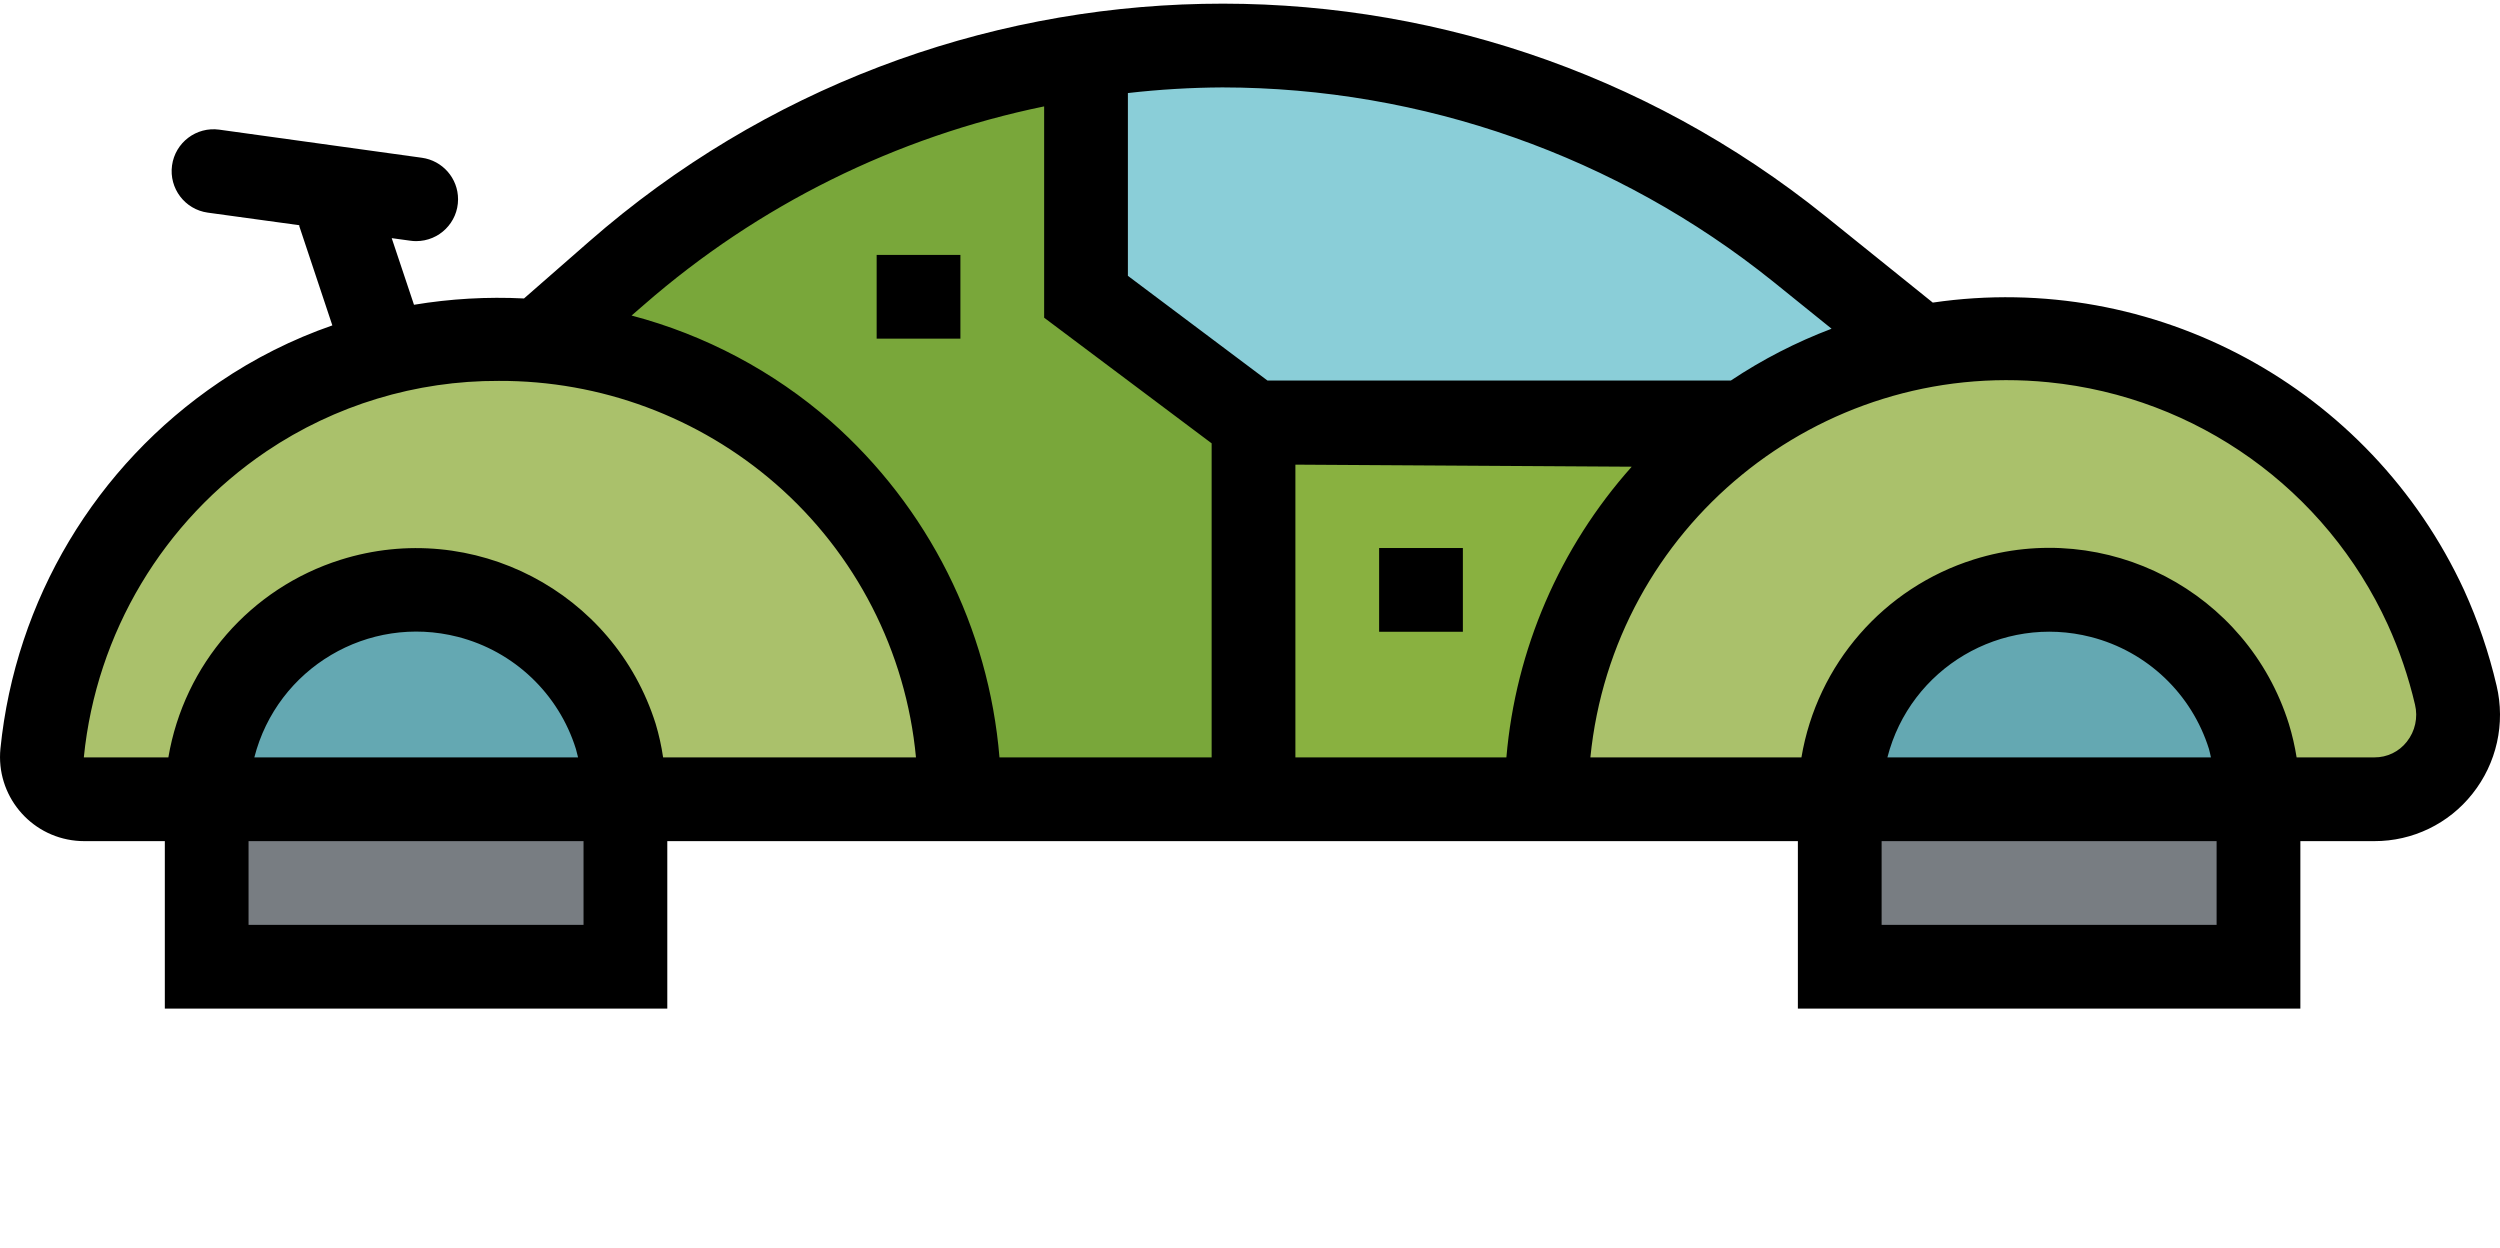
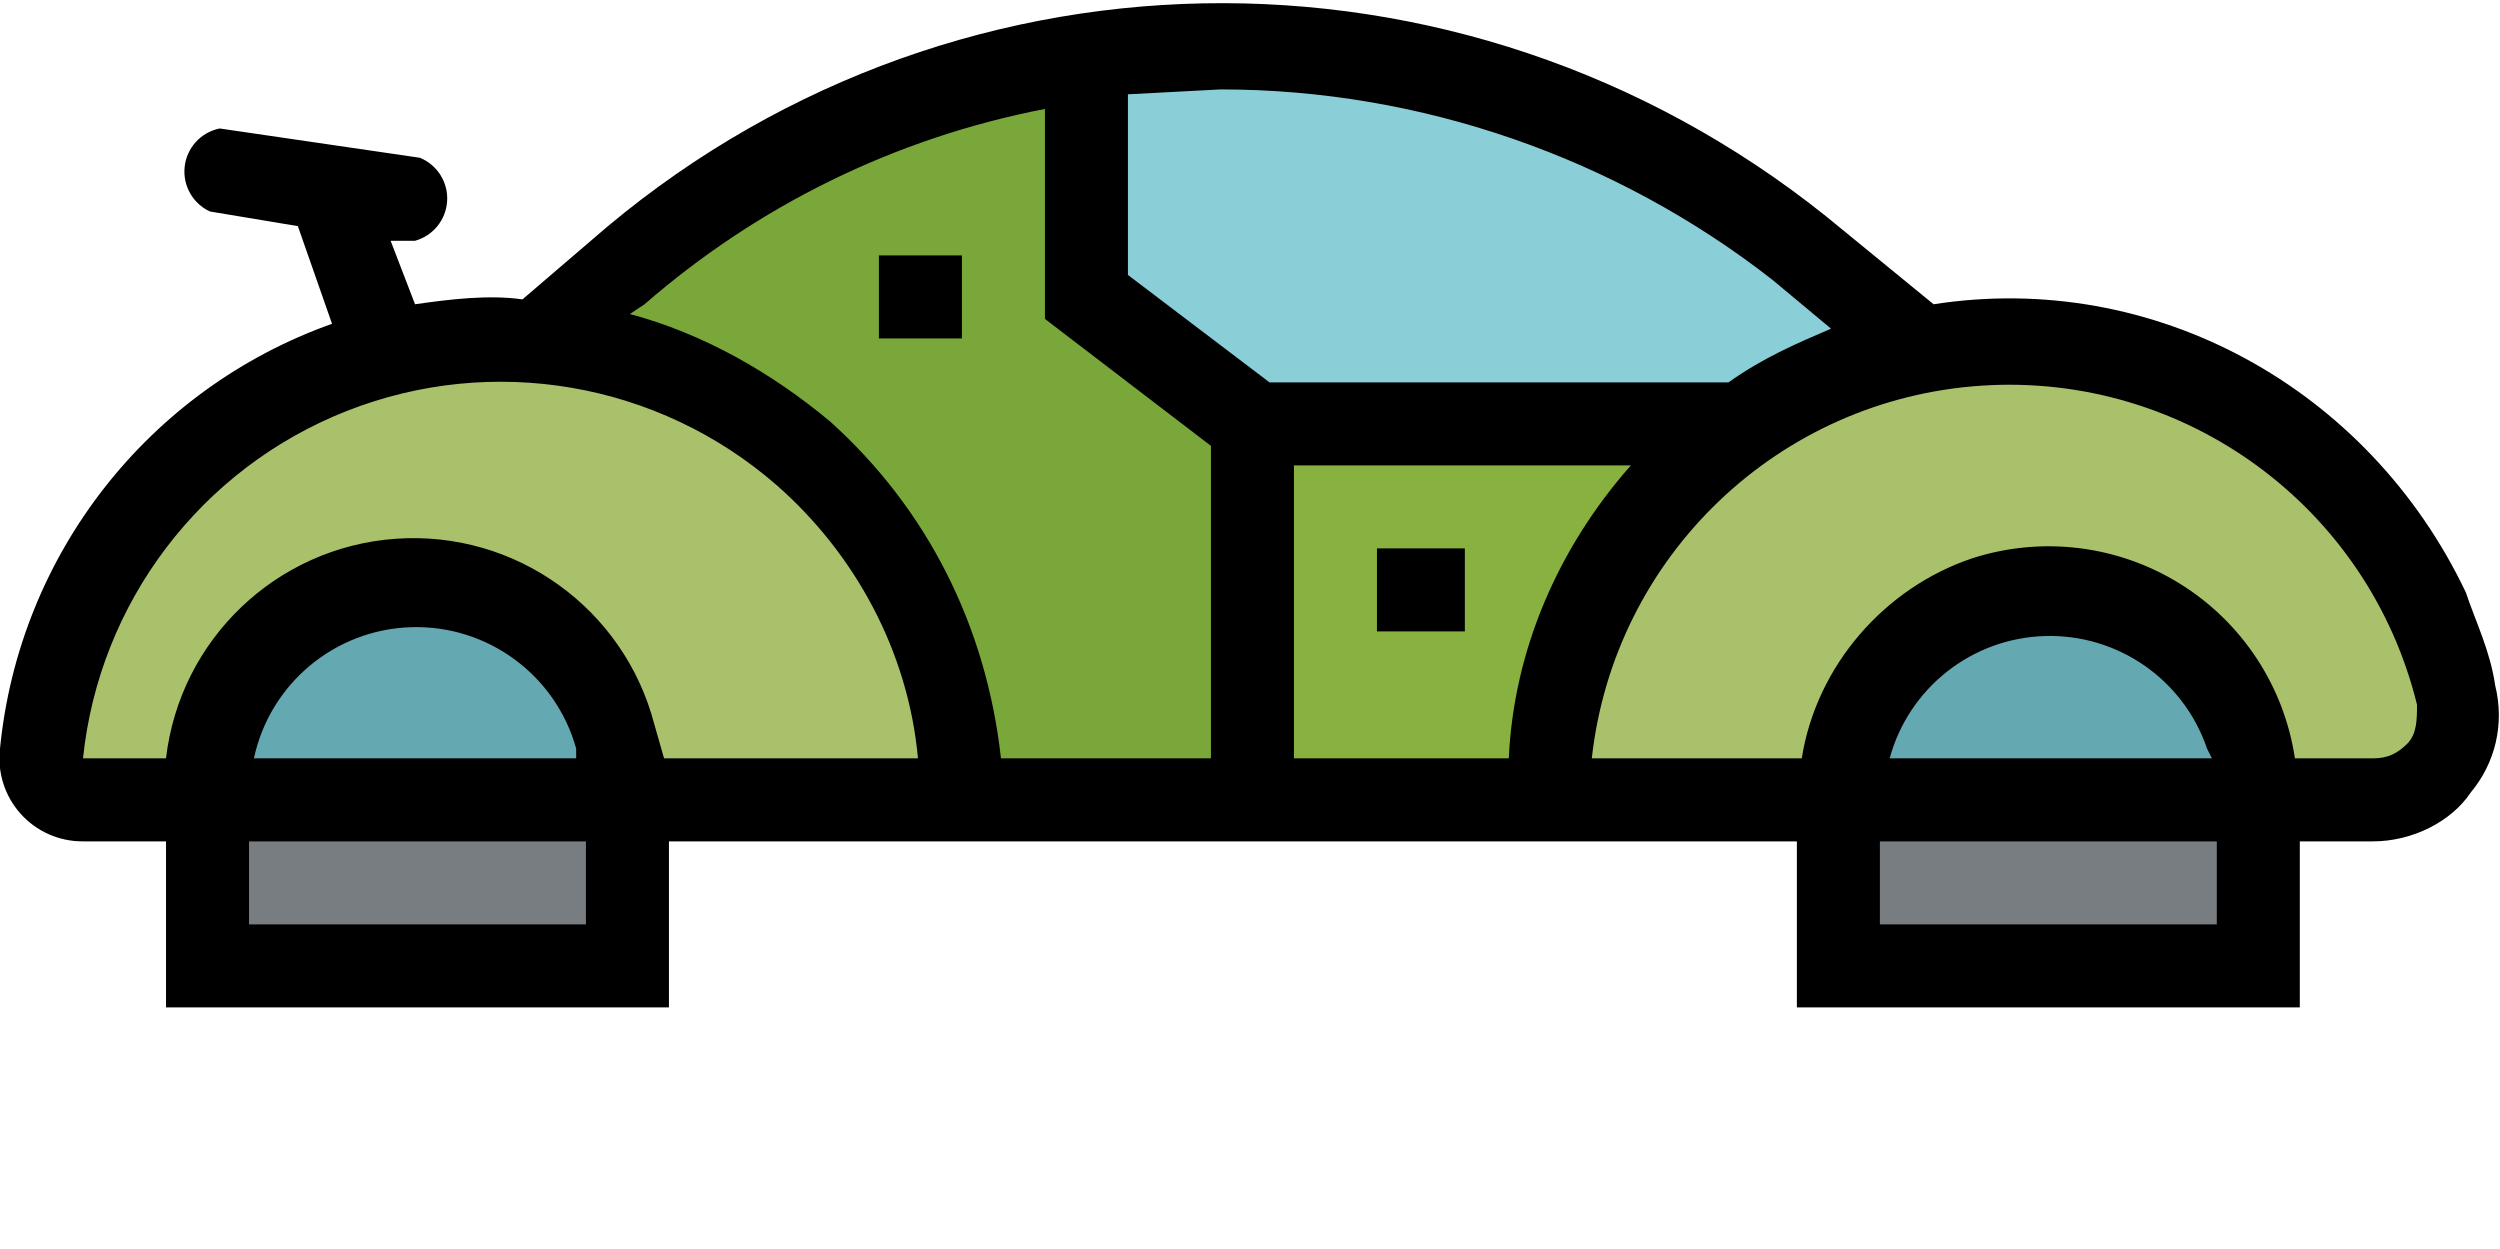
- <svg xmlns="http://www.w3.org/2000/svg" height="255pt" viewBox="0 0 512 255" width="511pt">
-   <path d="m376.777 86.926 16.602-16.164-24.867-20.051c-33.484-26.949-75.18-41.641-118.164-41.633-45.637 0-89.719 16.562-124.062 46.617l-15.352 13.41 24.012 17.152zm0 0" fill="#8aced8" />
-   <path d="m222.418 60.531v-49.199c-35.637 5.281-69.008 20.68-96.152 44.363l-15.332 13.41 60.031 42.879v51.453h85.754v-77.18zm0 0" fill="#79a73a" />
-   <path d="m256.719 86.258h137.211l-42.879 25.727v51.453h-94.332zm0 0" fill="#89b140" />
-   <path d="m496.836 124.145c-21.648-47.387-77.617-68.246-125.004-46.594-33.613 15.359-55.16 48.93-55.125 85.887h169.559c9.527-.047 17.215-7.809 17.168-17.34-.008-1.344-.172-2.688-.488-3.996-1.438-6.172-3.484-12.188-6.109-17.957zm0 0" fill="#aac16b" />
-   <path d="m376.777 163.438c0-23.68 19.199-42.879 42.879-42.879 23.684 0 42.879 19.199 42.879 42.879v8.578h-85.758zm0 0" fill="#64a8b2" />
-   <path d="m376.777 163.438h85.758v34.305h-85.758zm0 0" fill="#787d82" />
-   <path d="m164.461 92.434c-39.117-34.309-98.641-30.41-132.949 8.707-12.961 14.777-20.977 33.238-22.922 52.797-.473 4.75 2.996 8.984 7.746 9.457.277.027.555.043.832.043h179.402c.086-27.199-11.625-53.105-32.109-71.004zm0 0" fill="#aac16b" />
-   <path d="m42.328 163.438c-.035-23.68 19.133-42.906 42.816-42.941 18.773-.027 35.379 12.16 40.984 30.078 1.18 4.191 1.836 8.512 1.957 12.863v8.578h-85.758zm0 0" fill="#64a8b2" />
-   <path d="m42.328 163.438h85.758v34.305h-85.758zm0 0" fill="#787d82" />
-   <path d="m511.297 140.156c-1.57-6.723-3.801-13.27-6.656-19.555-19.223-41.559-63.5-65.52-108.809-58.879l-21.977-17.691c-74.492-59.953-181.281-57.754-253.238 5.215l-13.301 11.629c-7.535-.379-15.09.055-22.531 1.293l-4.562-13.645 3.809.523c.395.059.789.086 1.184.086 4.738.012 8.586-3.82 8.594-8.555.012-4.301-3.168-7.941-7.426-8.52l-41.48-5.754c-4.695-.645-9.023 2.637-9.672 7.328-.645 4.695 2.637 9.023 7.328 9.668l18.738 2.574c-.004.066-.004.137 0 .207l6.766 20.312c-8.195 2.848-15.984 6.762-23.16 11.637-25.332 17.133-41.75 44.621-44.816 75.047-.937 9.473 5.98 17.914 15.453 18.852.566.055 1.133.086 1.699.086h16.516v34.301h102.906v-34.301h231.543v34.301h102.91v-34.301h15.16c7.824.02 15.227-3.555 20.074-9.691 4.969-6.238 6.793-14.41 4.949-22.168zm-260.949-122.504c41.008.051 80.777 14.066 112.754 39.738l12.004 9.684c-7.25 2.746-14.172 6.305-20.625 10.609h-94.906l-28.582-21.441v-37.434c6.426-.734 12.887-1.121 19.355-1.156zm14.949 77.258 68.879.422c-14.762 16.547-23.77 37.434-25.668 59.531h-43.211zm-145.789 94.254h-68.605v-17.148h68.605zm-1.121-34.301h-66.301c4.691-18.32 23.344-29.375 41.664-24.688 11.504 2.945 20.66 11.637 24.199 22.973.152.523.289 1.121.438 1.715zm17.418 0c-.34-2.32-.848-4.613-1.52-6.859-8.543-27.105-37.438-42.152-64.543-33.609-18.414 5.805-32.031 21.43-35.262 40.469h-17.305v-.078c2.551-25.383 16.25-48.32 37.391-62.602 14.059-9.473 30.641-14.496 47.594-14.426 20.824-.082 40.973 7.406 56.684 21.07 16.422 14.297 26.715 34.359 28.746 56.035zm34.301-68.871c-11.742-10.25-25.691-17.648-40.762-21.621l2.574-2.227c23.352-20.375 51.57-34.363 81.922-40.605v43.277l34.305 25.73v64.316h-43.453c-2.195-26.566-14.59-51.246-34.586-68.871zm283.855 103.172h-68.605v-17.148h68.605zm-1.16-34.301h-66.262c4.703-18.324 23.371-29.359 41.691-24.656 11.484 2.949 20.625 11.625 24.168 22.941.172.59.266 1.156.402 1.715zm40.117-3.207c-1.598 2.043-4.051 3.227-6.645 3.207h-15.926c-.371-2.32-.898-4.613-1.586-6.859-8.512-27.113-37.395-42.191-64.504-33.68-18.461 5.797-32.109 21.457-35.324 40.539h-43.223c4.695-47.129 46.711-81.527 93.84-76.828 30.336 3.023 56.789 21.926 69.473 49.652 2.387 5.254 4.25 10.734 5.566 16.352.645 2.66.031 5.473-1.672 7.617zm0 0" />
-   <path d="m179.539 51.957h17.152v17.148h-17.152zm0 0" />
-   <path d="m282.445 111.984h17.152v17.152h-17.152zm0 0" />
+ <svg xmlns="http://www.w3.org/2000/svg" width="681" height="340" viewBox="0 0 512 255">
+   <path fill="#8aced8" d="M377 87l16-16-24-20a188 188 0 0 0-243 5l-15 13 24 17zm0 0" />
+   <path fill="#79a73a" d="M222 61V11c-35 6-69 21-96 45l-15 13 60 43v51h86V86zm0 0" />
+   <path fill="#89b140" d="M257 86h137l-43 26v51h-94zm0 0" />
+   <path fill="#aac16b" d="M497 124a94 94 0 0 0-180 39h169a17 17 0 0 0 17-21l-6-18zm0 0" />
+   <path fill="#64a8b2" d="M377 163a43 43 0 0 1 86 0v9h-86zm0 0" />
+   <path fill="#787d82" d="M377 163h86v35h-86zm0 0" />
+   <path fill="#aac16b" d="M164 92A94 94 0 0 0 9 154a9 9 0 0 0 8 9h180c0-27-12-53-33-71zm0 0" />
+   <path fill="#64a8b2" d="M42 163a43 43 0 1 1 86 0v9H42zm0 0" />
+   <path fill="#787d82" d="M42 163h86v35H42zm0 0" />
+   <path d="M511 140c-1-7-4-13-6-19-20-42-64-66-109-59l-22-18c-75-60-181-58-253 5l-14 12c-7-1-15 0-22 1l-5-13h5a9 9 0 0 0 1-17l-41-6a9 9 0 0 0-2 17l18 3 7 20a103 103 0 0 0-68 87 17 17 0 0 0 17 19h17v34h103v-34h231v34h103v-34h15c8 0 16-4 20-10 5-6 7-14 5-22zM250 18c41 0 81 14 113 39l12 10c-7 3-14 6-21 11h-94l-29-22V19l19-1zm15 77h69c-15 17-24 38-25 60h-44zm-145 94H51v-17h69zm-2-34H52a34 34 0 0 1 66-2v2zm18 0l-2-7a51 51 0 0 0-100 7H17a86 86 0 0 1 142-56c16 14 27 34 29 56zm34-69c-12-10-26-18-41-22l3-2c23-20 51-34 82-40v43l34 26v64h-43c-3-27-15-51-35-69zm284 103h-69v-17h69zm-1-34h-66a34 34 0 0 1 65-2l1 2zm40-3c-2 2-4 3-7 3h-16a51 51 0 0 0-66-41c-18 6-32 22-35 41h-43a86 86 0 0 1 169-11c0 3 0 6-2 8zm0 0" />
+   <path d="M180 52h17v17h-17zm0 0M282 112h18v17h-18zm0 0" />
</svg>
